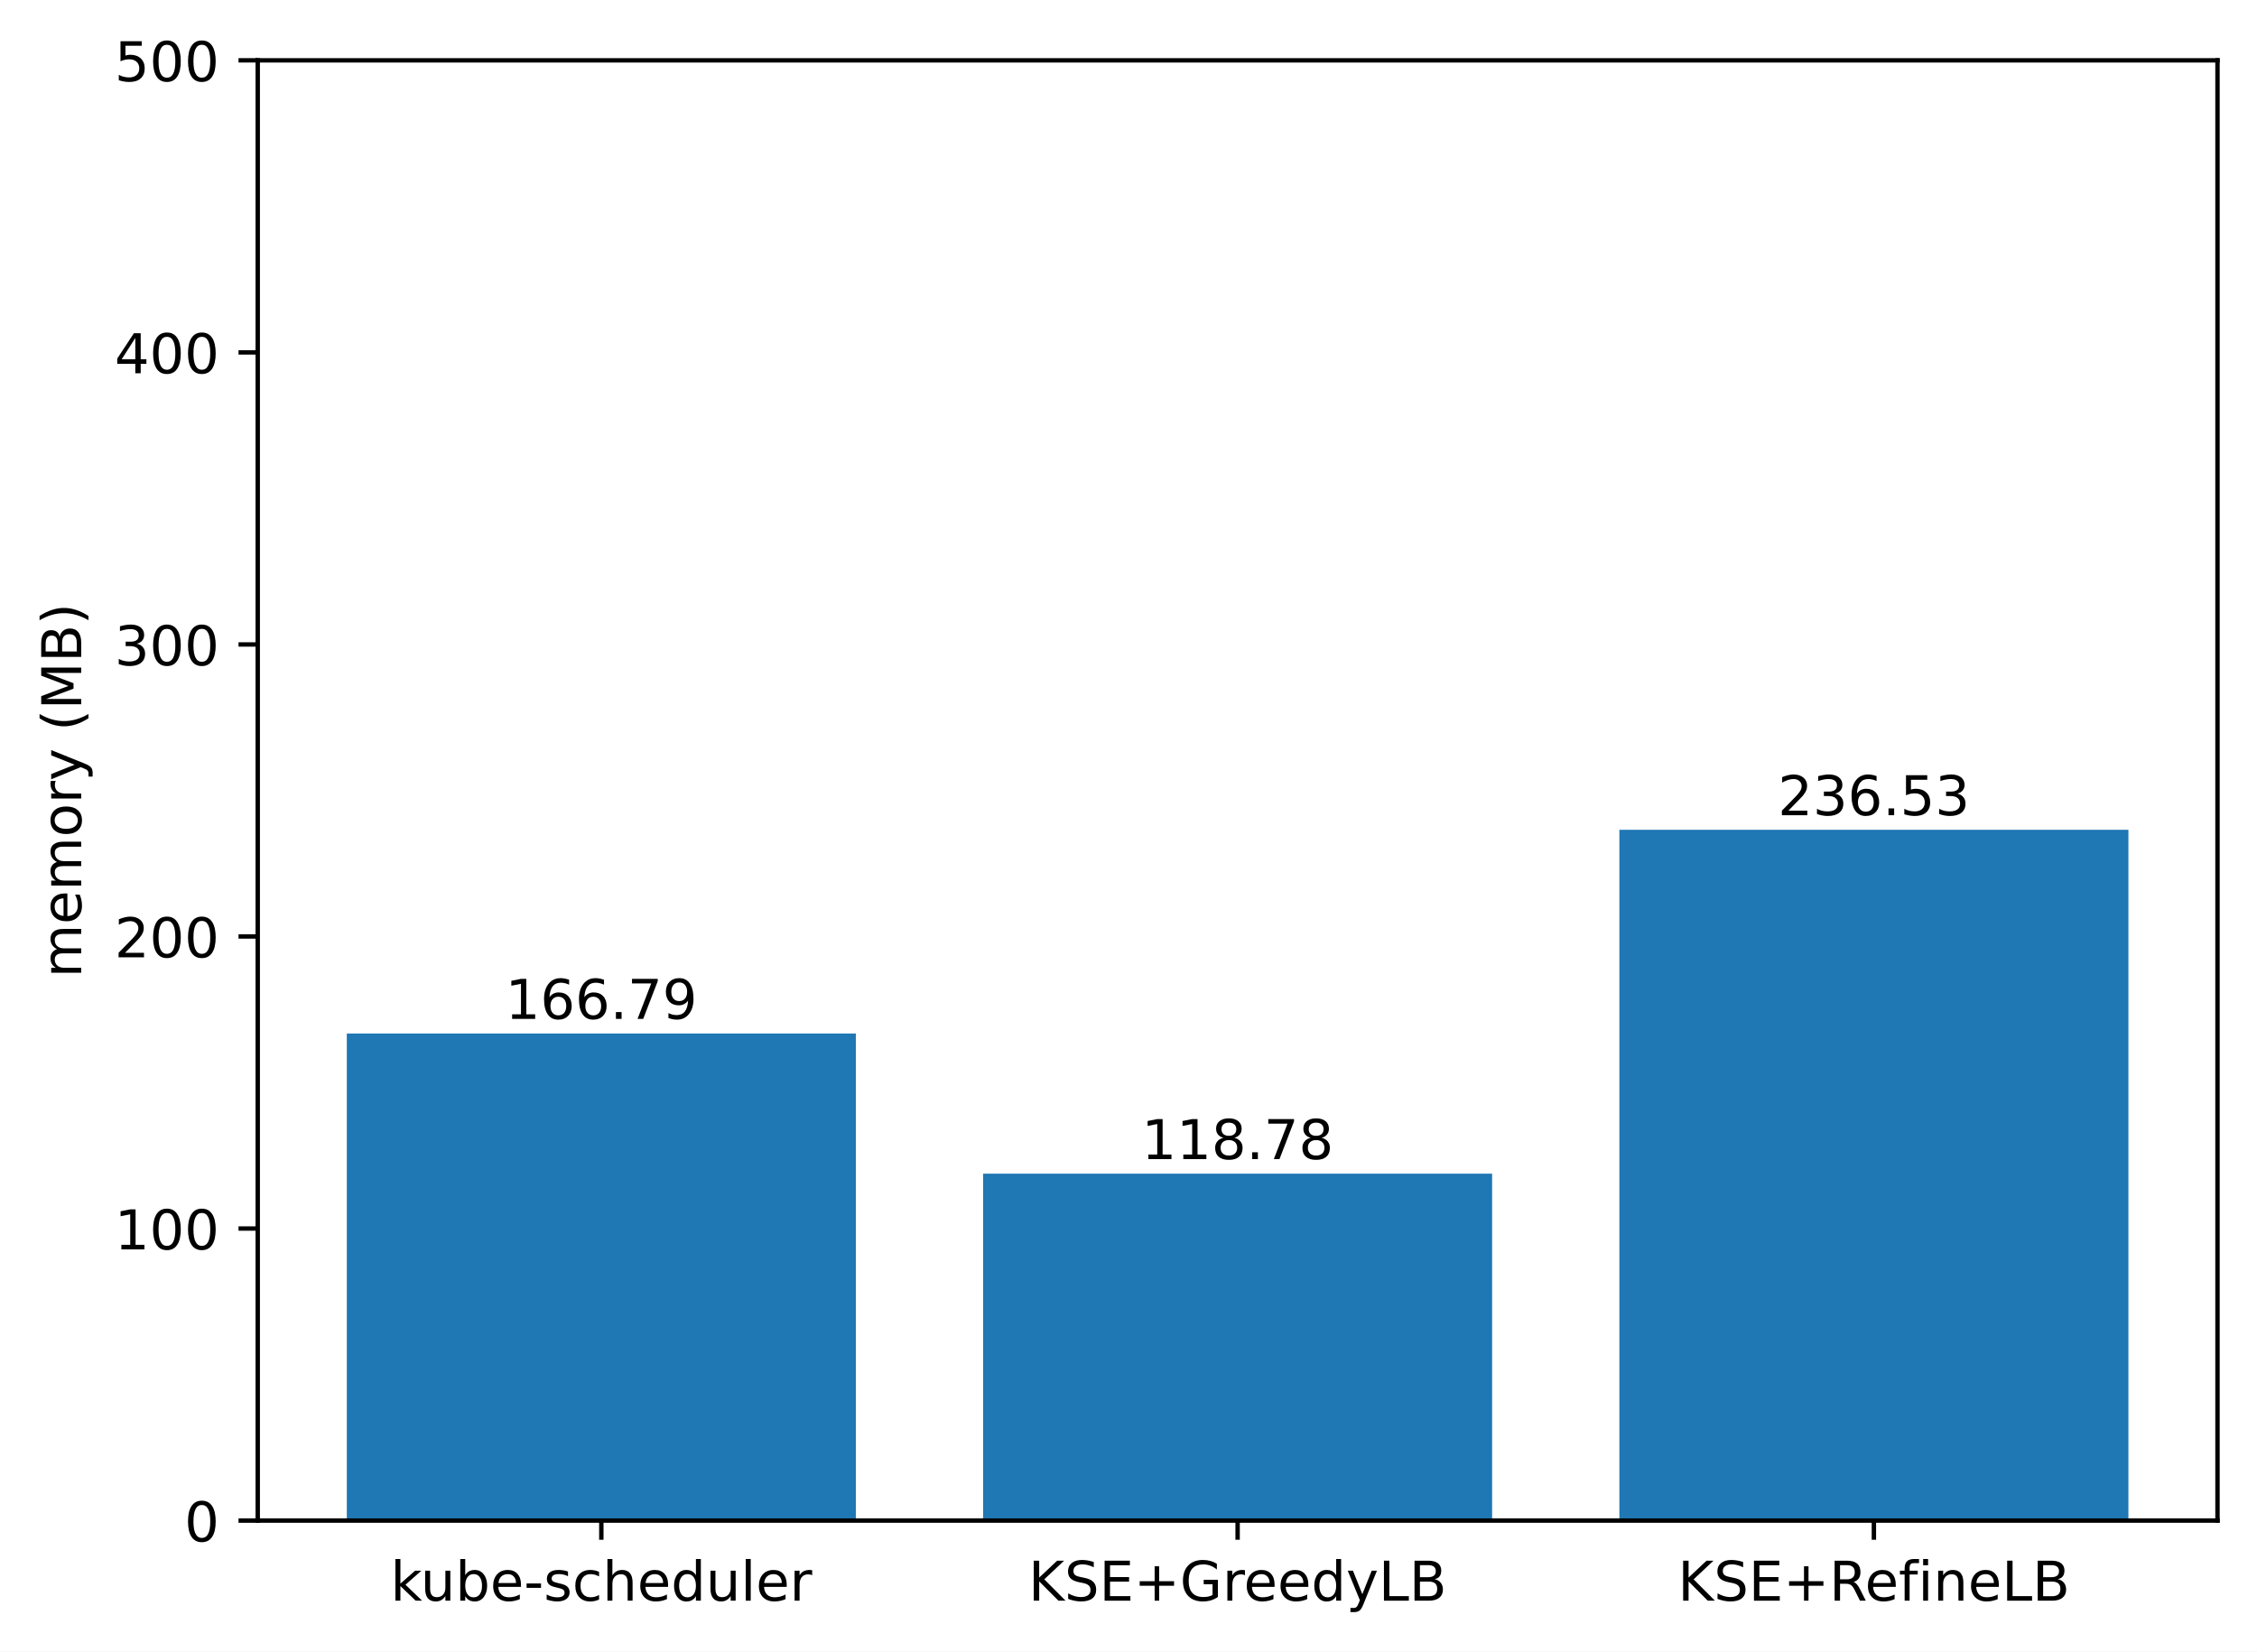
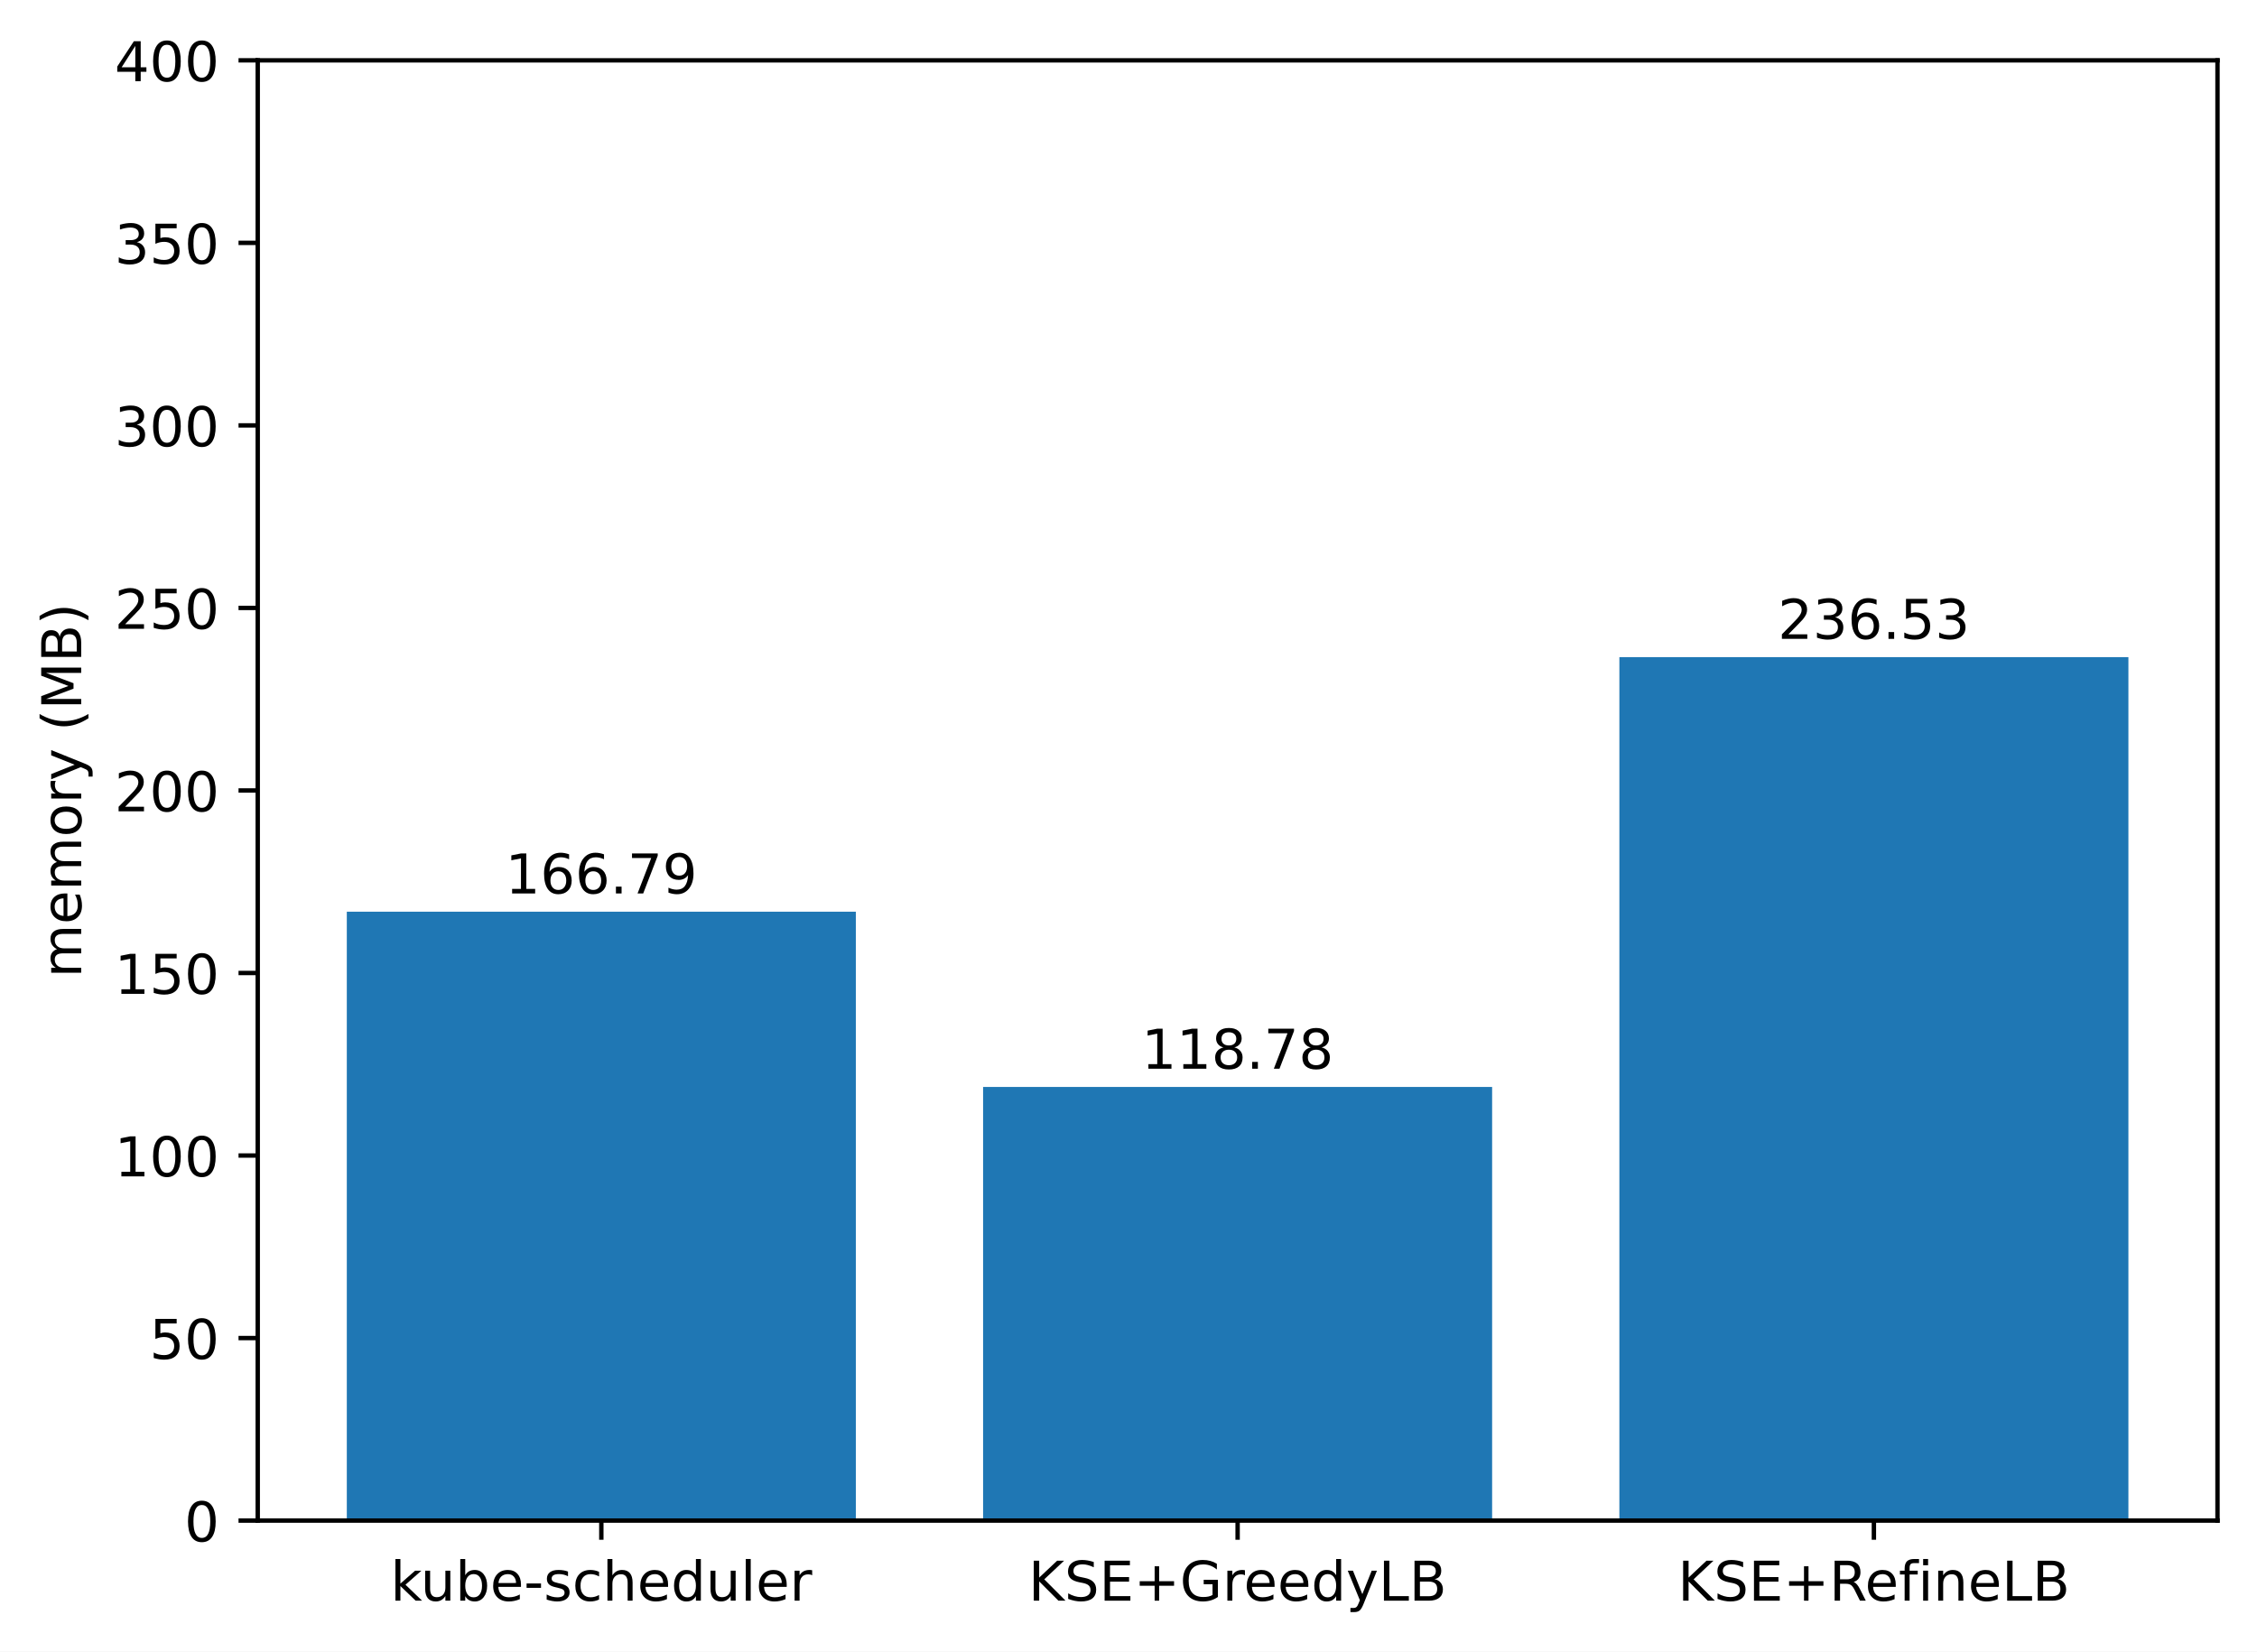
<svg xmlns="http://www.w3.org/2000/svg" xmlns:xlink="http://www.w3.org/1999/xlink" width="411.286pt" height="300.989pt" viewBox="0 0 411.286 300.989" version="1.1">
  <defs>
    <style type="text/css">*{stroke-linejoin: round; stroke-linecap: butt}</style>
  </defs>
  <g id="figure_1">
    <g id="patch_1">
      <path d="M 0 300.989  L 411.286 300.989  L 411.286 0  L 0 0  z " style="fill: #ffffff" />
    </g>
    <g id="axes_1">
      <g id="patch_2">
        <path d="M 46.966 277.111  L 404.086 277.111  L 404.086 10.999  L 46.966 10.999  z " style="fill: #ffffff" />
      </g>
      <g id="patch_3">
-         <path d="M 63.198 277.111  L 155.957 277.111  L 155.957 188.342  L 63.198 188.342  z " clip-path="url(#pdf3c62943b)" style="fill: #1f77b4" />
+         <path d="M 63.198 277.111  L 155.957 277.111  L 155.957 166.149  L 63.198 166.149  z " clip-path="url(#p2b02173f4e)" style="fill: #1f77b4" />
      </g>
      <g id="patch_4">
-         <path d="M 179.146 277.111  L 271.905 277.111  L 271.905 213.894  L 179.146 213.894  z " clip-path="url(#pdf3c62943b)" style="fill: #1f77b4" />
+         <path d="M 179.146 277.111  L 271.905 277.111  L 271.905 198.089  L 179.146 198.089  z " clip-path="url(#p2b02173f4e)" style="fill: #1f77b4" />
      </g>
      <g id="patch_5">
-         <path d="M 295.094 277.111  L 387.853 277.111  L 387.853 151.224  L 295.094 151.224  z " clip-path="url(#pdf3c62943b)" style="fill: #1f77b4" />
+         <path d="M 295.094 277.111  L 387.853 277.111  L 387.853 119.753  L 295.094 119.753  z " clip-path="url(#p2b02173f4e)" style="fill: #1f77b4" />
      </g>
      <g id="matplotlib.axis_1">
        <g id="xtick_1">
          <g id="line2d_1">
            <defs>
-               <path id="m6d93c5aefb" d="M 0 0  L 0 3.5  " style="stroke: #000000; stroke-width: 0.8" />
+               <path id="m3296215780" d="M 0 0  L 0 3.5  " style="stroke: #000000; stroke-width: 0.8" />
            </defs>
            <g>
-               <use xlink:href="#m6d93c5aefb" x="109.578" y="277.111" style="stroke: #000000; stroke-width: 0.8" />
+               <use xlink:href="#m3296215780" x="109.578" y="277.111" style="stroke: #000000; stroke-width: 0.8" />
            </g>
          </g>
          <g id="text_1">
            <g transform="translate(71.15179 291.7097)scale(0.1 -0.1)">
              <defs>
                <path id="DejaVuSans-6b" d="M 581 4863  L 1159 4863  L 1159 1991  L 2875 3500  L 3609 3500  L 1753 1863  L 3688 0  L 2938 0  L 1159 1709  L 1159 0  L 581 0  L 581 4863  z " transform="scale(0.015625)" />
                <path id="DejaVuSans-75" d="M 544 1381  L 544 3500  L 1119 3500  L 1119 1403  Q 1119 906 1312 657  Q 1506 409 1894 409  Q 2359 409 2629 706  Q 2900 1003 2900 1516  L 2900 3500  L 3475 3500  L 3475 0  L 2900 0  L 2900 538  Q 2691 219 2414 64  Q 2138 -91 1772 -91  Q 1169 -91 856 284  Q 544 659 544 1381  z M 1991 3584  L 1991 3584  z " transform="scale(0.015625)" />
                <path id="DejaVuSans-62" d="M 3116 1747  Q 3116 2381 2855 2742  Q 2594 3103 2138 3103  Q 1681 3103 1420 2742  Q 1159 2381 1159 1747  Q 1159 1113 1420 752  Q 1681 391 2138 391  Q 2594 391 2855 752  Q 3116 1113 3116 1747  z M 1159 2969  Q 1341 3281 1617 3432  Q 1894 3584 2278 3584  Q 2916 3584 3314 3078  Q 3713 2572 3713 1747  Q 3713 922 3314 415  Q 2916 -91 2278 -91  Q 1894 -91 1617 61  Q 1341 213 1159 525  L 1159 0  L 581 0  L 581 4863  L 1159 4863  L 1159 2969  z " transform="scale(0.015625)" />
                <path id="DejaVuSans-65" d="M 3597 1894  L 3597 1613  L 953 1613  Q 991 1019 1311 708  Q 1631 397 2203 397  Q 2534 397 2845 478  Q 3156 559 3463 722  L 3463 178  Q 3153 47 2828 -22  Q 2503 -91 2169 -91  Q 1331 -91 842 396  Q 353 884 353 1716  Q 353 2575 817 3079  Q 1281 3584 2069 3584  Q 2775 3584 3186 3129  Q 3597 2675 3597 1894  z M 3022 2063  Q 3016 2534 2758 2815  Q 2500 3097 2075 3097  Q 1594 3097 1305 2825  Q 1016 2553 972 2059  L 3022 2063  z " transform="scale(0.015625)" />
                <path id="DejaVuSans-2d" d="M 313 2009  L 1997 2009  L 1997 1497  L 313 1497  L 313 2009  z " transform="scale(0.015625)" />
                <path id="DejaVuSans-73" d="M 2834 3397  L 2834 2853  Q 2591 2978 2328 3040  Q 2066 3103 1784 3103  Q 1356 3103 1142 2972  Q 928 2841 928 2578  Q 928 2378 1081 2264  Q 1234 2150 1697 2047  L 1894 2003  Q 2506 1872 2764 1633  Q 3022 1394 3022 966  Q 3022 478 2636 193  Q 2250 -91 1575 -91  Q 1294 -91 989 -36  Q 684 19 347 128  L 347 722  Q 666 556 975 473  Q 1284 391 1588 391  Q 1994 391 2212 530  Q 2431 669 2431 922  Q 2431 1156 2273 1281  Q 2116 1406 1581 1522  L 1381 1569  Q 847 1681 609 1914  Q 372 2147 372 2553  Q 372 3047 722 3315  Q 1072 3584 1716 3584  Q 2034 3584 2315 3537  Q 2597 3491 2834 3397  z " transform="scale(0.015625)" />
                <path id="DejaVuSans-63" d="M 3122 3366  L 3122 2828  Q 2878 2963 2633 3030  Q 2388 3097 2138 3097  Q 1578 3097 1268 2742  Q 959 2388 959 1747  Q 959 1106 1268 751  Q 1578 397 2138 397  Q 2388 397 2633 464  Q 2878 531 3122 666  L 3122 134  Q 2881 22 2623 -34  Q 2366 -91 2075 -91  Q 1284 -91 818 406  Q 353 903 353 1747  Q 353 2603 823 3093  Q 1294 3584 2113 3584  Q 2378 3584 2631 3529  Q 2884 3475 3122 3366  z " transform="scale(0.015625)" />
                <path id="DejaVuSans-68" d="M 3513 2113  L 3513 0  L 2938 0  L 2938 2094  Q 2938 2591 2744 2837  Q 2550 3084 2163 3084  Q 1697 3084 1428 2787  Q 1159 2491 1159 1978  L 1159 0  L 581 0  L 581 4863  L 1159 4863  L 1159 2956  Q 1366 3272 1645 3428  Q 1925 3584 2291 3584  Q 2894 3584 3203 3211  Q 3513 2838 3513 2113  z " transform="scale(0.015625)" />
                <path id="DejaVuSans-64" d="M 2906 2969  L 2906 4863  L 3481 4863  L 3481 0  L 2906 0  L 2906 525  Q 2725 213 2448 61  Q 2172 -91 1784 -91  Q 1150 -91 751 415  Q 353 922 353 1747  Q 353 2572 751 3078  Q 1150 3584 1784 3584  Q 2172 3584 2448 3432  Q 2725 3281 2906 2969  z M 947 1747  Q 947 1113 1208 752  Q 1469 391 1925 391  Q 2381 391 2643 752  Q 2906 1113 2906 1747  Q 2906 2381 2643 2742  Q 2381 3103 1925 3103  Q 1469 3103 1208 2742  Q 947 2381 947 1747  z " transform="scale(0.015625)" />
                <path id="DejaVuSans-6c" d="M 603 4863  L 1178 4863  L 1178 0  L 603 0  L 603 4863  z " transform="scale(0.015625)" />
                <path id="DejaVuSans-72" d="M 2631 2963  Q 2534 3019 2420 3045  Q 2306 3072 2169 3072  Q 1681 3072 1420 2755  Q 1159 2438 1159 1844  L 1159 0  L 581 0  L 581 3500  L 1159 3500  L 1159 2956  Q 1341 3275 1631 3429  Q 1922 3584 2338 3584  Q 2397 3584 2469 3576  Q 2541 3569 2628 3553  L 2631 2963  z " transform="scale(0.015625)" />
              </defs>
              <use xlink:href="#DejaVuSans-6b" />
              <use xlink:href="#DejaVuSans-75" x="54.785" />
              <use xlink:href="#DejaVuSans-62" x="118.164" />
              <use xlink:href="#DejaVuSans-65" x="181.641" />
              <use xlink:href="#DejaVuSans-2d" x="243.164" />
              <use xlink:href="#DejaVuSans-73" x="279.248" />
              <use xlink:href="#DejaVuSans-63" x="331.348" />
              <use xlink:href="#DejaVuSans-68" x="386.328" />
              <use xlink:href="#DejaVuSans-65" x="449.707" />
              <use xlink:href="#DejaVuSans-64" x="511.23" />
              <use xlink:href="#DejaVuSans-75" x="574.707" />
              <use xlink:href="#DejaVuSans-6c" x="638.086" />
              <use xlink:href="#DejaVuSans-65" x="665.869" />
              <use xlink:href="#DejaVuSans-72" x="727.393" />
            </g>
          </g>
        </g>
        <g id="xtick_2">
          <g id="line2d_2">
            <g>
-               <use xlink:href="#m6d93c5aefb" x="225.526" y="277.111" style="stroke: #000000; stroke-width: 0.8" />
+               <use xlink:href="#m3296215780" x="225.526" y="277.111" style="stroke: #000000; stroke-width: 0.8" />
            </g>
          </g>
          <g id="text_2">
            <g transform="translate(187.403 291.7097)scale(0.1 -0.1)">
              <defs>
                <path id="DejaVuSans-4b" d="M 628 4666  L 1259 4666  L 1259 2694  L 3353 4666  L 4166 4666  L 1850 2491  L 4331 0  L 3500 0  L 1259 2247  L 1259 0  L 628 0  L 628 4666  z " transform="scale(0.015625)" />
                <path id="DejaVuSans-53" d="M 3425 4513  L 3425 3897  Q 3066 4069 2747 4153  Q 2428 4238 2131 4238  Q 1616 4238 1336 4038  Q 1056 3838 1056 3469  Q 1056 3159 1242 3001  Q 1428 2844 1947 2747  L 2328 2669  Q 3034 2534 3370 2195  Q 3706 1856 3706 1288  Q 3706 609 3251 259  Q 2797 -91 1919 -91  Q 1588 -91 1214 -16  Q 841 59 441 206  L 441 856  Q 825 641 1194 531  Q 1563 422 1919 422  Q 2459 422 2753 634  Q 3047 847 3047 1241  Q 3047 1584 2836 1778  Q 2625 1972 2144 2069  L 1759 2144  Q 1053 2284 737 2584  Q 422 2884 422 3419  Q 422 4038 858 4394  Q 1294 4750 2059 4750  Q 2388 4750 2728 4690  Q 3069 4631 3425 4513  z " transform="scale(0.015625)" />
                <path id="DejaVuSans-45" d="M 628 4666  L 3578 4666  L 3578 4134  L 1259 4134  L 1259 2753  L 3481 2753  L 3481 2222  L 1259 2222  L 1259 531  L 3634 531  L 3634 0  L 628 0  L 628 4666  z " transform="scale(0.015625)" />
                <path id="DejaVuSans-2b" d="M 2944 4013  L 2944 2272  L 4684 2272  L 4684 1741  L 2944 1741  L 2944 0  L 2419 0  L 2419 1741  L 678 1741  L 678 2272  L 2419 2272  L 2419 4013  L 2944 4013  z " transform="scale(0.015625)" />
                <path id="DejaVuSans-47" d="M 3809 666  L 3809 1919  L 2778 1919  L 2778 2438  L 4434 2438  L 4434 434  Q 4069 175 3628 42  Q 3188 -91 2688 -91  Q 1594 -91 976 548  Q 359 1188 359 2328  Q 359 3472 976 4111  Q 1594 4750 2688 4750  Q 3144 4750 3555 4637  Q 3966 4525 4313 4306  L 4313 3634  Q 3963 3931 3569 4081  Q 3175 4231 2741 4231  Q 1884 4231 1454 3753  Q 1025 3275 1025 2328  Q 1025 1384 1454 906  Q 1884 428 2741 428  Q 3075 428 3337 486  Q 3600 544 3809 666  z " transform="scale(0.015625)" />
                <path id="DejaVuSans-79" d="M 2059 -325  Q 1816 -950 1584 -1140  Q 1353 -1331 966 -1331  L 506 -1331  L 506 -850  L 844 -850  Q 1081 -850 1212 -737  Q 1344 -625 1503 -206  L 1606 56  L 191 3500  L 800 3500  L 1894 763  L 2988 3500  L 3597 3500  L 2059 -325  z " transform="scale(0.015625)" />
                <path id="DejaVuSans-4c" d="M 628 4666  L 1259 4666  L 1259 531  L 3531 531  L 3531 0  L 628 0  L 628 4666  z " transform="scale(0.015625)" />
                <path id="DejaVuSans-42" d="M 1259 2228  L 1259 519  L 2272 519  Q 2781 519 3026 730  Q 3272 941 3272 1375  Q 3272 1813 3026 2020  Q 2781 2228 2272 2228  L 1259 2228  z M 1259 4147  L 1259 2741  L 2194 2741  Q 2656 2741 2882 2914  Q 3109 3088 3109 3444  Q 3109 3797 2882 3972  Q 2656 4147 2194 4147  L 1259 4147  z M 628 4666  L 2241 4666  Q 2963 4666 3353 4366  Q 3744 4066 3744 3513  Q 3744 3084 3544 2831  Q 3344 2578 2956 2516  Q 3422 2416 3680 2098  Q 3938 1781 3938 1306  Q 3938 681 3513 340  Q 3088 0 2303 0  L 628 0  L 628 4666  z " transform="scale(0.015625)" />
              </defs>
              <use xlink:href="#DejaVuSans-4b" />
              <use xlink:href="#DejaVuSans-53" x="65.576" />
              <use xlink:href="#DejaVuSans-45" x="129.053" />
              <use xlink:href="#DejaVuSans-2b" x="192.236" />
              <use xlink:href="#DejaVuSans-47" x="276.025" />
              <use xlink:href="#DejaVuSans-72" x="353.516" />
              <use xlink:href="#DejaVuSans-65" x="392.379" />
              <use xlink:href="#DejaVuSans-65" x="453.902" />
              <use xlink:href="#DejaVuSans-64" x="515.426" />
              <use xlink:href="#DejaVuSans-79" x="578.902" />
              <use xlink:href="#DejaVuSans-4c" x="638.082" />
              <use xlink:href="#DejaVuSans-42" x="693.795" />
            </g>
          </g>
        </g>
        <g id="xtick_3">
          <g id="line2d_3">
            <g>
-               <use xlink:href="#m6d93c5aefb" x="341.474" y="277.111" style="stroke: #000000; stroke-width: 0.8" />
+               <use xlink:href="#m3296215780" x="341.474" y="277.111" style="stroke: #000000; stroke-width: 0.8" />
            </g>
          </g>
          <g id="text_3">
            <g transform="translate(305.7346 291.7097)scale(0.1 -0.1)">
              <defs>
                <path id="DejaVuSans-52" d="M 2841 2188  Q 3044 2119 3236 1894  Q 3428 1669 3622 1275  L 4263 0  L 3584 0  L 2988 1197  Q 2756 1666 2539 1819  Q 2322 1972 1947 1972  L 1259 1972  L 1259 0  L 628 0  L 628 4666  L 2053 4666  Q 2853 4666 3247 4331  Q 3641 3997 3641 3322  Q 3641 2881 3436 2590  Q 3231 2300 2841 2188  z M 1259 4147  L 1259 2491  L 2053 2491  Q 2509 2491 2742 2702  Q 2975 2913 2975 3322  Q 2975 3731 2742 3939  Q 2509 4147 2053 4147  L 1259 4147  z " transform="scale(0.015625)" />
                <path id="DejaVuSans-66" d="M 2375 4863  L 2375 4384  L 1825 4384  Q 1516 4384 1395 4259  Q 1275 4134 1275 3809  L 1275 3500  L 2222 3500  L 2222 3053  L 1275 3053  L 1275 0  L 697 0  L 697 3053  L 147 3053  L 147 3500  L 697 3500  L 697 3744  Q 697 4328 969 4595  Q 1241 4863 1831 4863  L 2375 4863  z " transform="scale(0.015625)" />
                <path id="DejaVuSans-69" d="M 603 3500  L 1178 3500  L 1178 0  L 603 0  L 603 3500  z M 603 4863  L 1178 4863  L 1178 4134  L 603 4134  L 603 4863  z " transform="scale(0.015625)" />
                <path id="DejaVuSans-6e" d="M 3513 2113  L 3513 0  L 2938 0  L 2938 2094  Q 2938 2591 2744 2837  Q 2550 3084 2163 3084  Q 1697 3084 1428 2787  Q 1159 2491 1159 1978  L 1159 0  L 581 0  L 581 3500  L 1159 3500  L 1159 2956  Q 1366 3272 1645 3428  Q 1925 3584 2291 3584  Q 2894 3584 3203 3211  Q 3513 2838 3513 2113  z " transform="scale(0.015625)" />
              </defs>
              <use xlink:href="#DejaVuSans-4b" />
              <use xlink:href="#DejaVuSans-53" x="65.576" />
              <use xlink:href="#DejaVuSans-45" x="129.053" />
              <use xlink:href="#DejaVuSans-2b" x="192.236" />
              <use xlink:href="#DejaVuSans-52" x="276.025" />
              <use xlink:href="#DejaVuSans-65" x="341.008" />
              <use xlink:href="#DejaVuSans-66" x="402.531" />
              <use xlink:href="#DejaVuSans-69" x="437.736" />
              <use xlink:href="#DejaVuSans-6e" x="465.52" />
              <use xlink:href="#DejaVuSans-65" x="528.898" />
              <use xlink:href="#DejaVuSans-4c" x="590.422" />
              <use xlink:href="#DejaVuSans-42" x="646.135" />
            </g>
          </g>
        </g>
      </g>
      <g id="matplotlib.axis_2">
        <g id="ytick_1">
          <g id="line2d_4">
            <defs>
-               <path id="mde2b22a654" d="M 0 0  L -3.5 0  " style="stroke: #000000; stroke-width: 0.8" />
+               <path id="ma367a77931" d="M 0 0  L -3.5 0  " style="stroke: #000000; stroke-width: 0.8" />
            </defs>
            <g>
-               <use xlink:href="#mde2b22a654" x="46.966" y="277.111" style="stroke: #000000; stroke-width: 0.8" />
+               <use xlink:href="#ma367a77931" x="46.966" y="277.111" style="stroke: #000000; stroke-width: 0.8" />
            </g>
          </g>
          <g id="text_4">
            <g transform="translate(33.60312 280.9104)scale(0.1 -0.1)">
              <defs>
                <path id="DejaVuSans-30" d="M 2034 4250  Q 1547 4250 1301 3770  Q 1056 3291 1056 2328  Q 1056 1369 1301 889  Q 1547 409 2034 409  Q 2525 409 2770 889  Q 3016 1369 3016 2328  Q 3016 3291 2770 3770  Q 2525 4250 2034 4250  z M 2034 4750  Q 2819 4750 3233 4129  Q 3647 3509 3647 2328  Q 3647 1150 3233 529  Q 2819 -91 2034 -91  Q 1250 -91 836 529  Q 422 1150 422 2328  Q 422 3509 836 4129  Q 1250 4750 2034 4750  z " transform="scale(0.015625)" />
              </defs>
              <use xlink:href="#DejaVuSans-30" />
            </g>
          </g>
        </g>
        <g id="ytick_2">
          <g id="line2d_5">
            <g>
-               <use xlink:href="#mde2b22a654" x="46.966" y="223.889" style="stroke: #000000; stroke-width: 0.8" />
+               <use xlink:href="#ma367a77931" x="46.966" y="243.847" style="stroke: #000000; stroke-width: 0.8" />
            </g>
          </g>
          <g id="text_5">
-             <g transform="translate(20.87813 227.688)scale(0.1 -0.1)">
-               <defs>
-                 <path id="DejaVuSans-31" d="M 794 531  L 1825 531  L 1825 4091  L 703 3866  L 703 4441  L 1819 4666  L 2450 4666  L 2450 531  L 3481 531  L 3481 0  L 794 0  L 794 531  z " transform="scale(0.015625)" />
-               </defs>
-               <use xlink:href="#DejaVuSans-31" />
-               <use xlink:href="#DejaVuSans-30" x="63.623" />
-               <use xlink:href="#DejaVuSans-30" x="127.246" />
+             <g transform="translate(27.24063 247.6464)scale(0.1 -0.1)">
+               <defs>
+                 <path id="DejaVuSans-35" d="M 691 4666  L 3169 4666  L 3169 4134  L 1269 4134  L 1269 2991  Q 1406 3038 1543 3061  Q 1681 3084 1819 3084  Q 2600 3084 3056 2656  Q 3513 2228 3513 1497  Q 3513 744 3044 326  Q 2575 -91 1722 -91  Q 1428 -91 1123 -41  Q 819 9 494 109  L 494 744  Q 775 591 1075 516  Q 1375 441 1709 441  Q 2250 441 2565 725  Q 2881 1009 2881 1497  Q 2881 1984 2565 2268  Q 2250 2553 1709 2553  Q 1456 2553 1204 2497  Q 953 2441 691 2322  L 691 4666  z " transform="scale(0.015625)" />
+               </defs>
+               <use xlink:href="#DejaVuSans-35" />
+               <use xlink:href="#DejaVuSans-30" x="63.623" />
            </g>
          </g>
        </g>
        <g id="ytick_3">
          <g id="line2d_6">
            <g>
-               <use xlink:href="#mde2b22a654" x="46.966" y="170.666" style="stroke: #000000; stroke-width: 0.8" />
+               <use xlink:href="#ma367a77931" x="46.966" y="210.583" style="stroke: #000000; stroke-width: 0.8" />
            </g>
          </g>
          <g id="text_6">
-             <g transform="translate(20.87813 174.4656)scale(0.1 -0.1)">
-               <defs>
-                 <path id="DejaVuSans-32" d="M 1228 531  L 3431 531  L 3431 0  L 469 0  L 469 531  Q 828 903 1448 1529  Q 2069 2156 2228 2338  Q 2531 2678 2651 2914  Q 2772 3150 2772 3378  Q 2772 3750 2511 3984  Q 2250 4219 1831 4219  Q 1534 4219 1204 4116  Q 875 4013 500 3803  L 500 4441  Q 881 4594 1212 4672  Q 1544 4750 1819 4750  Q 2544 4750 2975 4387  Q 3406 4025 3406 3419  Q 3406 3131 3298 2873  Q 3191 2616 2906 2266  Q 2828 2175 2409 1742  Q 1991 1309 1228 531  z " transform="scale(0.015625)" />
-               </defs>
-               <use xlink:href="#DejaVuSans-32" />
+             <g transform="translate(20.87813 214.3824)scale(0.1 -0.1)">
+               <defs>
+                 <path id="DejaVuSans-31" d="M 794 531  L 1825 531  L 1825 4091  L 703 3866  L 703 4441  L 1819 4666  L 2450 4666  L 2450 531  L 3481 531  L 3481 0  L 794 0  L 794 531  z " transform="scale(0.015625)" />
+               </defs>
+               <use xlink:href="#DejaVuSans-31" />
              <use xlink:href="#DejaVuSans-30" x="63.623" />
              <use xlink:href="#DejaVuSans-30" x="127.246" />
            </g>
          </g>
        </g>
        <g id="ytick_4">
          <g id="line2d_7">
            <g>
-               <use xlink:href="#mde2b22a654" x="46.966" y="117.444" style="stroke: #000000; stroke-width: 0.8" />
+               <use xlink:href="#ma367a77931" x="46.966" y="177.319" style="stroke: #000000; stroke-width: 0.8" />
            </g>
          </g>
          <g id="text_7">
-             <g transform="translate(20.87813 121.2432)scale(0.1 -0.1)">
-               <defs>
-                 <path id="DejaVuSans-33" d="M 2597 2516  Q 3050 2419 3304 2112  Q 3559 1806 3559 1356  Q 3559 666 3084 287  Q 2609 -91 1734 -91  Q 1441 -91 1130 -33  Q 819 25 488 141  L 488 750  Q 750 597 1062 519  Q 1375 441 1716 441  Q 2309 441 2620 675  Q 2931 909 2931 1356  Q 2931 1769 2642 2001  Q 2353 2234 1838 2234  L 1294 2234  L 1294 2753  L 1863 2753  Q 2328 2753 2575 2939  Q 2822 3125 2822 3475  Q 2822 3834 2567 4026  Q 2313 4219 1838 4219  Q 1578 4219 1281 4162  Q 984 4106 628 3988  L 628 4550  Q 988 4650 1302 4700  Q 1616 4750 1894 4750  Q 2613 4750 3031 4423  Q 3450 4097 3450 3541  Q 3450 3153 3228 2886  Q 3006 2619 2597 2516  z " transform="scale(0.015625)" />
-               </defs>
-               <use xlink:href="#DejaVuSans-33" />
-               <use xlink:href="#DejaVuSans-30" x="63.623" />
+             <g transform="translate(20.87813 181.1184)scale(0.1 -0.1)">
+               <use xlink:href="#DejaVuSans-31" />
+               <use xlink:href="#DejaVuSans-35" x="63.623" />
              <use xlink:href="#DejaVuSans-30" x="127.246" />
            </g>
          </g>
        </g>
        <g id="ytick_5">
          <g id="line2d_8">
            <g>
-               <use xlink:href="#mde2b22a654" x="46.966" y="64.222" style="stroke: #000000; stroke-width: 0.8" />
+               <use xlink:href="#ma367a77931" x="46.966" y="144.055" style="stroke: #000000; stroke-width: 0.8" />
            </g>
          </g>
          <g id="text_8">
-             <g transform="translate(20.87813 68.02084)scale(0.1 -0.1)">
-               <defs>
-                 <path id="DejaVuSans-34" d="M 2419 4116  L 825 1625  L 2419 1625  L 2419 4116  z M 2253 4666  L 3047 4666  L 3047 1625  L 3713 1625  L 3713 1100  L 3047 1100  L 3047 0  L 2419 0  L 2419 1100  L 313 1100  L 313 1709  L 2253 4666  z " transform="scale(0.015625)" />
-               </defs>
-               <use xlink:href="#DejaVuSans-34" />
+             <g transform="translate(20.87813 147.8544)scale(0.1 -0.1)">
+               <defs>
+                 <path id="DejaVuSans-32" d="M 1228 531  L 3431 531  L 3431 0  L 469 0  L 469 531  Q 828 903 1448 1529  Q 2069 2156 2228 2338  Q 2531 2678 2651 2914  Q 2772 3150 2772 3378  Q 2772 3750 2511 3984  Q 2250 4219 1831 4219  Q 1534 4219 1204 4116  Q 875 4013 500 3803  L 500 4441  Q 881 4594 1212 4672  Q 1544 4750 1819 4750  Q 2544 4750 2975 4387  Q 3406 4025 3406 3419  Q 3406 3131 3298 2873  Q 3191 2616 2906 2266  Q 2828 2175 2409 1742  Q 1991 1309 1228 531  z " transform="scale(0.015625)" />
+               </defs>
+               <use xlink:href="#DejaVuSans-32" />
              <use xlink:href="#DejaVuSans-30" x="63.623" />
              <use xlink:href="#DejaVuSans-30" x="127.246" />
            </g>
          </g>
        </g>
        <g id="ytick_6">
          <g id="line2d_9">
            <g>
-               <use xlink:href="#mde2b22a654" x="46.966" y="10.999" style="stroke: #000000; stroke-width: 0.8" />
+               <use xlink:href="#ma367a77931" x="46.966" y="110.791" style="stroke: #000000; stroke-width: 0.8" />
            </g>
          </g>
          <g id="text_9">
+             <g transform="translate(20.87813 114.5904)scale(0.1 -0.1)">
+               <use xlink:href="#DejaVuSans-32" />
+               <use xlink:href="#DejaVuSans-35" x="63.623" />
+               <use xlink:href="#DejaVuSans-30" x="127.246" />
+             </g>
+           </g>
+         </g>
+         <g id="ytick_7">
+           <g id="line2d_10">
+             <g>
+               <use xlink:href="#ma367a77931" x="46.966" y="77.527" style="stroke: #000000; stroke-width: 0.8" />
+             </g>
+           </g>
+           <g id="text_10">
+             <g transform="translate(20.87813 81.32644)scale(0.1 -0.1)">
+               <defs>
+                 <path id="DejaVuSans-33" d="M 2597 2516  Q 3050 2419 3304 2112  Q 3559 1806 3559 1356  Q 3559 666 3084 287  Q 2609 -91 1734 -91  Q 1441 -91 1130 -33  Q 819 25 488 141  L 488 750  Q 750 597 1062 519  Q 1375 441 1716 441  Q 2309 441 2620 675  Q 2931 909 2931 1356  Q 2931 1769 2642 2001  Q 2353 2234 1838 2234  L 1294 2234  L 1294 2753  L 1863 2753  Q 2328 2753 2575 2939  Q 2822 3125 2822 3475  Q 2822 3834 2567 4026  Q 2313 4219 1838 4219  Q 1578 4219 1281 4162  Q 984 4106 628 3988  L 628 4550  Q 988 4650 1302 4700  Q 1616 4750 1894 4750  Q 2613 4750 3031 4423  Q 3450 4097 3450 3541  Q 3450 3153 3228 2886  Q 3006 2619 2597 2516  z " transform="scale(0.015625)" />
+               </defs>
+               <use xlink:href="#DejaVuSans-33" />
+               <use xlink:href="#DejaVuSans-30" x="63.623" />
+               <use xlink:href="#DejaVuSans-30" x="127.246" />
+             </g>
+           </g>
+         </g>
+         <g id="ytick_8">
+           <g id="line2d_11">
+             <g>
+               <use xlink:href="#ma367a77931" x="46.966" y="44.263" style="stroke: #000000; stroke-width: 0.8" />
+             </g>
+           </g>
+           <g id="text_11">
+             <g transform="translate(20.87813 48.06244)scale(0.1 -0.1)">
+               <use xlink:href="#DejaVuSans-33" />
+               <use xlink:href="#DejaVuSans-35" x="63.623" />
+               <use xlink:href="#DejaVuSans-30" x="127.246" />
+             </g>
+           </g>
+         </g>
+         <g id="ytick_9">
+           <g id="line2d_12">
+             <g>
+               <use xlink:href="#ma367a77931" x="46.966" y="10.999" style="stroke: #000000; stroke-width: 0.8" />
+             </g>
+           </g>
+           <g id="text_12">
            <g transform="translate(20.87813 14.79844)scale(0.1 -0.1)">
              <defs>
-                 <path id="DejaVuSans-35" d="M 691 4666  L 3169 4666  L 3169 4134  L 1269 4134  L 1269 2991  Q 1406 3038 1543 3061  Q 1681 3084 1819 3084  Q 2600 3084 3056 2656  Q 3513 2228 3513 1497  Q 3513 744 3044 326  Q 2575 -91 1722 -91  Q 1428 -91 1123 -41  Q 819 9 494 109  L 494 744  Q 775 591 1075 516  Q 1375 441 1709 441  Q 2250 441 2565 725  Q 2881 1009 2881 1497  Q 2881 1984 2565 2268  Q 2250 2553 1709 2553  Q 1456 2553 1204 2497  Q 953 2441 691 2322  L 691 4666  z " transform="scale(0.015625)" />
-               </defs>
-               <use xlink:href="#DejaVuSans-35" />
-               <use xlink:href="#DejaVuSans-30" x="63.623" />
-               <use xlink:href="#DejaVuSans-30" x="127.246" />
-             </g>
-           </g>
-         </g>
-         <g id="text_10">
+                 <path id="DejaVuSans-34" d="M 2419 4116  L 825 1625  L 2419 1625  L 2419 4116  z M 2253 4666  L 3047 4666  L 3047 1625  L 3713 1625  L 3713 1100  L 3047 1100  L 3047 0  L 2419 0  L 2419 1100  L 313 1100  L 313 1709  L 2253 4666  z " transform="scale(0.015625)" />
+               </defs>
+               <use xlink:href="#DejaVuSans-34" />
+               <use xlink:href="#DejaVuSans-30" x="63.623" />
+               <use xlink:href="#DejaVuSans-30" x="127.246" />
+             </g>
+           </g>
+         </g>
+         <g id="text_13">
          <g transform="translate(14.79844 178.1818)rotate(-90)scale(0.1 -0.1)">
            <defs>
              <path id="DejaVuSans-6d" d="M 3328 2828  Q 3544 3216 3844 3400  Q 4144 3584 4550 3584  Q 5097 3584 5394 3201  Q 5691 2819 5691 2113  L 5691 0  L 5113 0  L 5113 2094  Q 5113 2597 4934 2840  Q 4756 3084 4391 3084  Q 3944 3084 3684 2787  Q 3425 2491 3425 1978  L 3425 0  L 2847 0  L 2847 2094  Q 2847 2600 2669 2842  Q 2491 3084 2119 3084  Q 1678 3084 1418 2786  Q 1159 2488 1159 1978  L 1159 0  L 581 0  L 581 3500  L 1159 3500  L 1159 2956  Q 1356 3278 1631 3431  Q 1906 3584 2284 3584  Q 2666 3584 2933 3390  Q 3200 3197 3328 2828  z " transform="scale(0.015625)" />
              <path id="DejaVuSans-6f" d="M 1959 3097  Q 1497 3097 1228 2736  Q 959 2375 959 1747  Q 959 1119 1226 758  Q 1494 397 1959 397  Q 2419 397 2687 759  Q 2956 1122 2956 1747  Q 2956 2369 2687 2733  Q 2419 3097 1959 3097  z M 1959 3584  Q 2709 3584 3137 3096  Q 3566 2609 3566 1747  Q 3566 888 3137 398  Q 2709 -91 1959 -91  Q 1206 -91 779 398  Q 353 888 353 1747  Q 353 2609 779 3096  Q 1206 3584 1959 3584  z " transform="scale(0.015625)" />
              <path id="DejaVuSans-20" transform="scale(0.015625)" />
              <path id="DejaVuSans-28" d="M 1984 4856  Q 1566 4138 1362 3434  Q 1159 2731 1159 2009  Q 1159 1288 1364 580  Q 1569 -128 1984 -844  L 1484 -844  Q 1016 -109 783 600  Q 550 1309 550 2009  Q 550 2706 781 3412  Q 1013 4119 1484 4856  L 1984 4856  z " transform="scale(0.015625)" />
              <path id="DejaVuSans-4d" d="M 628 4666  L 1569 4666  L 2759 1491  L 3956 4666  L 4897 4666  L 4897 0  L 4281 0  L 4281 4097  L 3078 897  L 2444 897  L 1241 4097  L 1241 0  L 628 0  L 628 4666  z " transform="scale(0.015625)" />
              <path id="DejaVuSans-29" d="M 513 4856  L 1013 4856  Q 1481 4119 1714 3412  Q 1947 2706 1947 2009  Q 1947 1309 1714 600  Q 1481 -109 1013 -844  L 513 -844  Q 928 -128 1133 580  Q 1338 1288 1338 2009  Q 1338 2731 1133 3434  Q 928 4138 513 4856  z " transform="scale(0.015625)" />
            </defs>
            <use xlink:href="#DejaVuSans-6d" />
            <use xlink:href="#DejaVuSans-65" x="97.412" />
            <use xlink:href="#DejaVuSans-6d" x="158.936" />
            <use xlink:href="#DejaVuSans-6f" x="256.348" />
            <use xlink:href="#DejaVuSans-72" x="317.529" />
            <use xlink:href="#DejaVuSans-79" x="358.643" />
            <use xlink:href="#DejaVuSans-20" x="417.822" />
            <use xlink:href="#DejaVuSans-28" x="449.609" />
            <use xlink:href="#DejaVuSans-4d" x="488.623" />
            <use xlink:href="#DejaVuSans-42" x="574.902" />
            <use xlink:href="#DejaVuSans-29" x="643.506" />
          </g>
        </g>
      </g>
      <g id="patch_6">
        <path d="M 46.966 277.111  L 46.966 10.999  " style="fill: none; stroke: #000000; stroke-width: 0.8; stroke-linejoin: miter; stroke-linecap: square" />
      </g>
      <g id="patch_7">
        <path d="M 404.086 277.111  L 404.086 10.999  " style="fill: none; stroke: #000000; stroke-width: 0.8; stroke-linejoin: miter; stroke-linecap: square" />
      </g>
      <g id="patch_8">
        <path d="M 46.966 277.111  L 404.086 277.111  " style="fill: none; stroke: #000000; stroke-width: 0.8; stroke-linejoin: miter; stroke-linecap: square" />
      </g>
      <g id="patch_9">
        <path d="M 46.966 10.999  L 404.086 10.999  " style="fill: none; stroke: #000000; stroke-width: 0.8; stroke-linejoin: miter; stroke-linecap: square" />
      </g>
-       <g id="text_11">
-         <g transform="translate(92.08226 185.6805)scale(0.1 -0.1)">
+       <g id="text_14">
+         <g transform="translate(92.08226 162.8228)scale(0.1 -0.1)">
          <defs>
            <path id="DejaVuSans-36" d="M 2113 2584  Q 1688 2584 1439 2293  Q 1191 2003 1191 1497  Q 1191 994 1439 701  Q 1688 409 2113 409  Q 2538 409 2786 701  Q 3034 994 3034 1497  Q 3034 2003 2786 2293  Q 2538 2584 2113 2584  z M 3366 4563  L 3366 3988  Q 3128 4100 2886 4159  Q 2644 4219 2406 4219  Q 1781 4219 1451 3797  Q 1122 3375 1075 2522  Q 1259 2794 1537 2939  Q 1816 3084 2150 3084  Q 2853 3084 3261 2657  Q 3669 2231 3669 1497  Q 3669 778 3244 343  Q 2819 -91 2113 -91  Q 1303 -91 875 529  Q 447 1150 447 2328  Q 447 3434 972 4092  Q 1497 4750 2381 4750  Q 2619 4750 2861 4703  Q 3103 4656 3366 4563  z " transform="scale(0.015625)" />
            <path id="DejaVuSans-2e" d="M 684 794  L 1344 794  L 1344 0  L 684 0  L 684 794  z " transform="scale(0.015625)" />
            <path id="DejaVuSans-37" d="M 525 4666  L 3525 4666  L 3525 4397  L 1831 0  L 1172 0  L 2766 4134  L 525 4134  L 525 4666  z " transform="scale(0.015625)" />
            <path id="DejaVuSans-39" d="M 703 97  L 703 672  Q 941 559 1184 500  Q 1428 441 1663 441  Q 2288 441 2617 861  Q 2947 1281 2994 2138  Q 2813 1869 2534 1725  Q 2256 1581 1919 1581  Q 1219 1581 811 2004  Q 403 2428 403 3163  Q 403 3881 828 4315  Q 1253 4750 1959 4750  Q 2769 4750 3195 4129  Q 3622 3509 3622 2328  Q 3622 1225 3098 567  Q 2575 -91 1691 -91  Q 1453 -91 1209 -44  Q 966 3 703 97  z M 1959 2075  Q 2384 2075 2632 2365  Q 2881 2656 2881 3163  Q 2881 3666 2632 3958  Q 2384 4250 1959 4250  Q 1534 4250 1286 3958  Q 1038 3666 1038 3163  Q 1038 2656 1286 2365  Q 1534 2075 1959 2075  z " transform="scale(0.015625)" />
          </defs>
          <use xlink:href="#DejaVuSans-31" />
          <use xlink:href="#DejaVuSans-36" x="63.623" />
          <use xlink:href="#DejaVuSans-36" x="127.246" />
          <use xlink:href="#DejaVuSans-2e" x="190.869" />
          <use xlink:href="#DejaVuSans-37" x="222.656" />
          <use xlink:href="#DejaVuSans-39" x="286.279" />
        </g>
      </g>
-       <g id="text_12">
-         <g transform="translate(208.0303 211.2325)scale(0.1 -0.1)">
+       <g id="text_15">
+         <g transform="translate(208.0303 194.7629)scale(0.1 -0.1)">
          <defs>
            <path id="DejaVuSans-38" d="M 2034 2216  Q 1584 2216 1326 1975  Q 1069 1734 1069 1313  Q 1069 891 1326 650  Q 1584 409 2034 409  Q 2484 409 2743 651  Q 3003 894 3003 1313  Q 3003 1734 2745 1975  Q 2488 2216 2034 2216  z M 1403 2484  Q 997 2584 770 2862  Q 544 3141 544 3541  Q 544 4100 942 4425  Q 1341 4750 2034 4750  Q 2731 4750 3128 4425  Q 3525 4100 3525 3541  Q 3525 3141 3298 2862  Q 3072 2584 2669 2484  Q 3125 2378 3379 2068  Q 3634 1759 3634 1313  Q 3634 634 3220 271  Q 2806 -91 2034 -91  Q 1263 -91 848 271  Q 434 634 434 1313  Q 434 1759 690 2068  Q 947 2378 1403 2484  z M 1172 3481  Q 1172 3119 1398 2916  Q 1625 2713 2034 2713  Q 2441 2713 2670 2916  Q 2900 3119 2900 3481  Q 2900 3844 2670 4047  Q 2441 4250 2034 4250  Q 1625 4250 1398 4047  Q 1172 3844 1172 3481  z " transform="scale(0.015625)" />
          </defs>
          <use xlink:href="#DejaVuSans-31" />
          <use xlink:href="#DejaVuSans-31" x="63.623" />
          <use xlink:href="#DejaVuSans-38" x="127.246" />
          <use xlink:href="#DejaVuSans-2e" x="190.869" />
          <use xlink:href="#DejaVuSans-37" x="222.656" />
          <use xlink:href="#DejaVuSans-38" x="286.279" />
        </g>
      </g>
-       <g id="text_13">
-         <g transform="translate(323.9784 148.5632)scale(0.1 -0.1)">
+       <g id="text_16">
+         <g transform="translate(323.9784 116.4261)scale(0.1 -0.1)">
          <use xlink:href="#DejaVuSans-32" />
          <use xlink:href="#DejaVuSans-33" x="63.623" />
          <use xlink:href="#DejaVuSans-36" x="127.246" />
          <use xlink:href="#DejaVuSans-2e" x="190.869" />
          <use xlink:href="#DejaVuSans-35" x="222.656" />
          <use xlink:href="#DejaVuSans-33" x="286.279" />
        </g>
      </g>
    </g>
  </g>
  <defs>
-     <clipPath id="pdf3c62943b">
+     <clipPath id="p2b02173f4e">
      <rect x="46.966" y="10.999" width="357.12" height="266.112" />
    </clipPath>
  </defs>
</svg>
